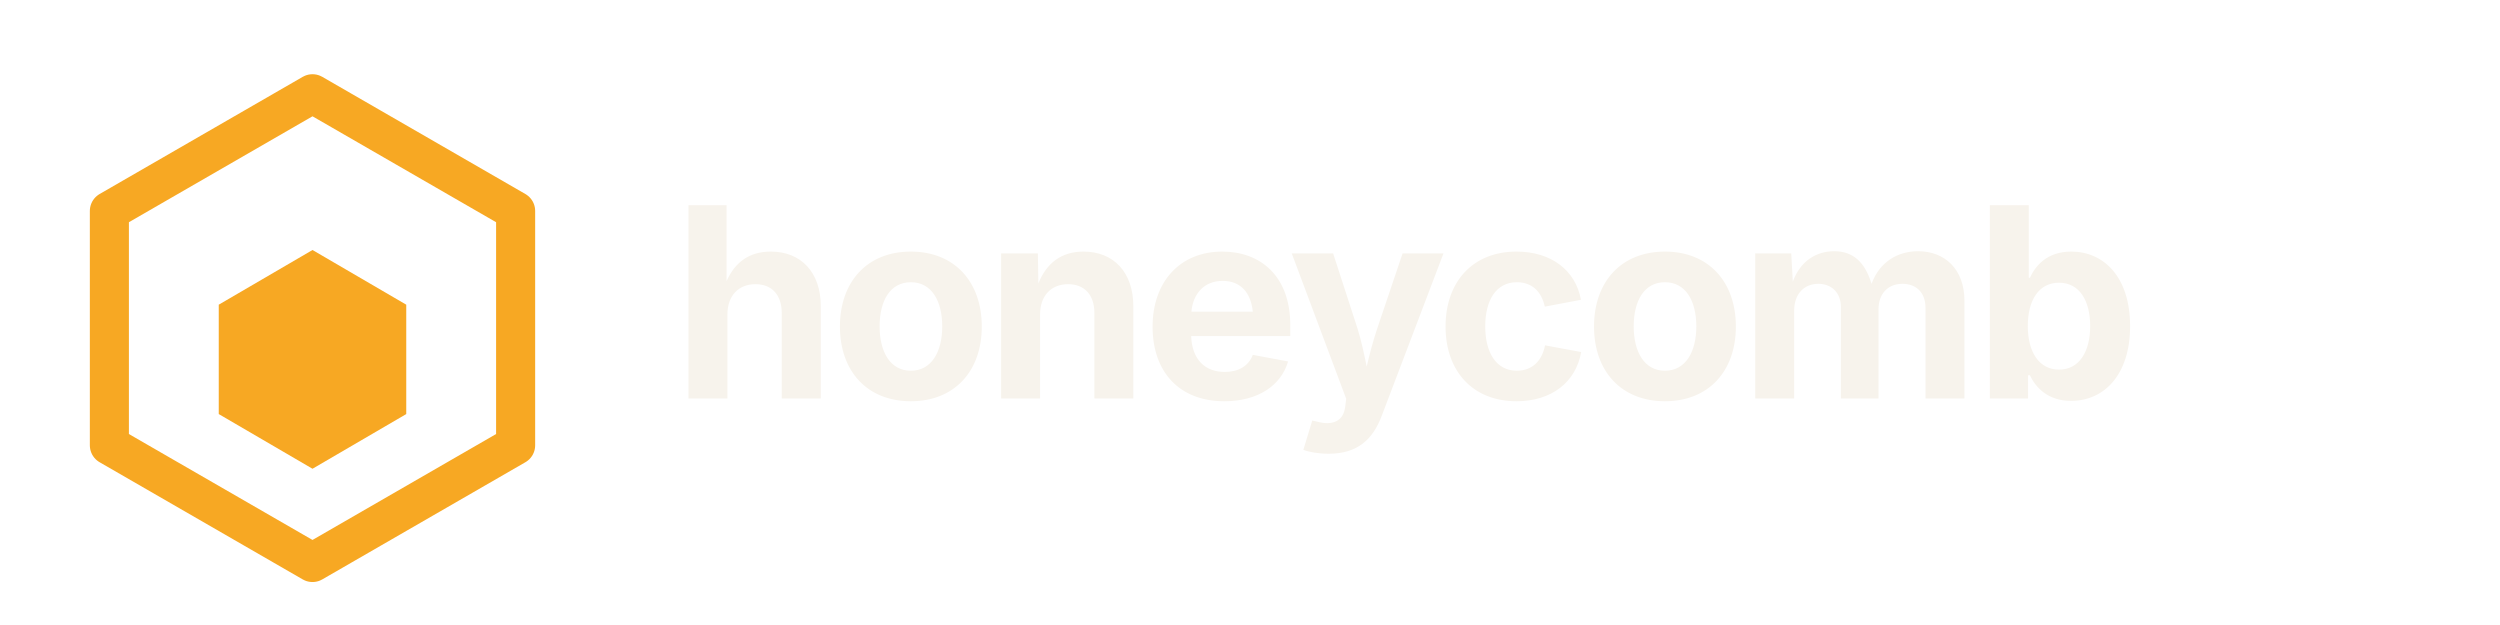
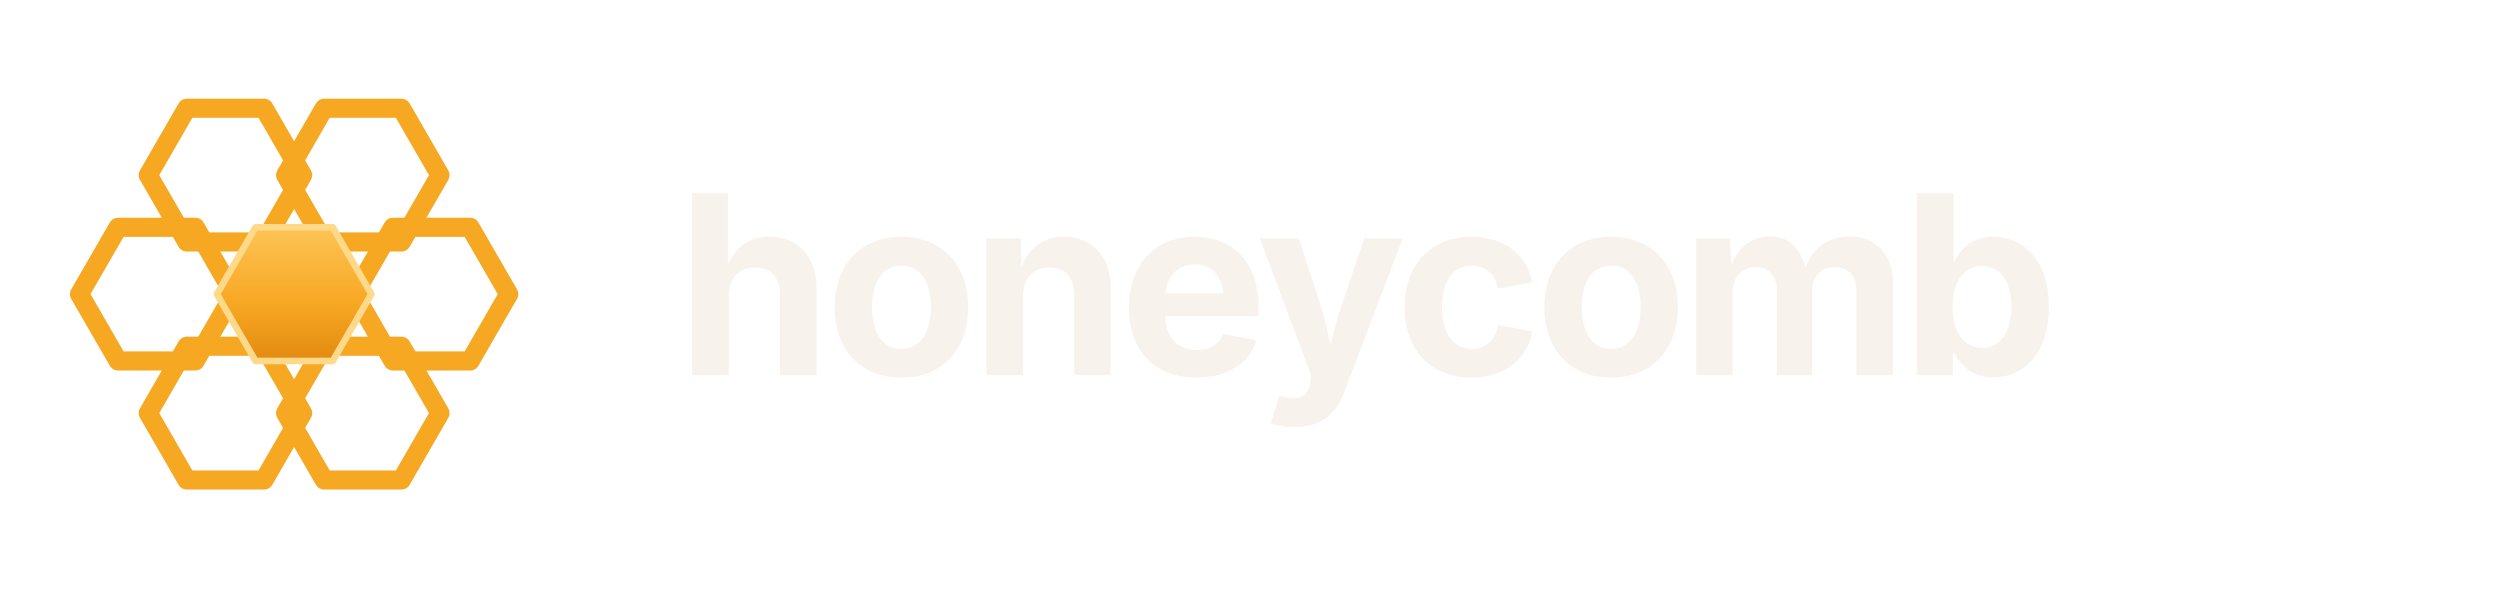
- <svg xmlns="http://www.w3.org/2000/svg" width="320" height="80" viewBox="0 0 320 80" fill="none" role="img" aria-label="Honeycomb">
-   <path d="M40 12 L66 27 L66 57 L40 72 L14 57 L14 27 Z" fill="none" stroke="#F7A823" stroke-width="5" stroke-linejoin="round" />
-   <path d="M40 32 L52 39 L52 53 L40 60 L28 53 L28 39 Z" fill="#F7A823" />
-   <text x="86" y="51" font-family="Inter, system-ui, sans-serif" font-size="34" font-weight="700" letter-spacing="-1" fill="#F7F3EC">honeycomb</text>
+ <svg xmlns="http://www.w3.org/2000/svg" width="340" height="80" viewBox="0 0 340 80" fill="none" role="img" aria-label="Honeycomb">
+   <defs>
+     <linearGradient id="wg" x1="40" y1="28" x2="40" y2="52" gradientUnits="userSpaceOnUse">
+       <stop offset="0" stop-color="#FFCB63" />
+       <stop offset="0.55" stop-color="#F7A823" />
+       <stop offset="1" stop-color="#DB7F08" />
+     </linearGradient>
+   </defs>
+   <path d="M 69.19 40.0 L 63.94 49.09 L 53.44 49.09 L 48.19 40.0 L 53.44 30.91 L 63.94 30.91 Z" fill="none" stroke="#F7A823" stroke-width="2.6" stroke-linejoin="round" />
+   <path d="M 59.84 56.18 L 54.59 65.28 L 44.09 65.28 L 38.84 56.18 L 44.09 47.09 L 54.59 47.09 Z" fill="none" stroke="#F7A823" stroke-width="2.6" stroke-linejoin="round" />
+   <path d="M 41.16 56.18 L 35.91 65.28 L 25.41 65.28 L 20.16 56.18 L 25.41 47.09 L 35.91 47.09 Z" fill="none" stroke="#F7A823" stroke-width="2.6" stroke-linejoin="round" />
+   <path d="M 31.81 40.0 L 26.56 49.09 L 16.06 49.09 L 10.81 40.0 L 16.06 30.91 L 26.56 30.91 Z" fill="none" stroke="#F7A823" stroke-width="2.6" stroke-linejoin="round" />
+   <path d="M 41.16 23.82 L 35.91 32.91 L 25.41 32.91 L 20.16 23.82 L 25.41 14.72 L 35.91 14.72 Z" fill="none" stroke="#F7A823" stroke-width="2.6" stroke-linejoin="round" />
+   <path d="M 59.84 23.82 L 54.59 32.91 L 44.09 32.91 L 38.84 23.82 L 44.09 14.72 L 54.59 14.72 Z" fill="none" stroke="#F7A823" stroke-width="2.6" stroke-linejoin="round" />
+   <path d="M 50.5 40.0 L 45.25 49.09 L 34.75 49.09 L 29.5 40.0 L 34.75 30.91 L 45.25 30.91 Z" fill="url(#wg)" stroke="#FFD98A" stroke-width="0.9" stroke-linejoin="round" />
+   <text x="92" y="51" font-family="Inter, system-ui, sans-serif" font-size="34" font-weight="700" letter-spacing="-1" fill="#F7F3EC">honeycomb</text>
</svg>
